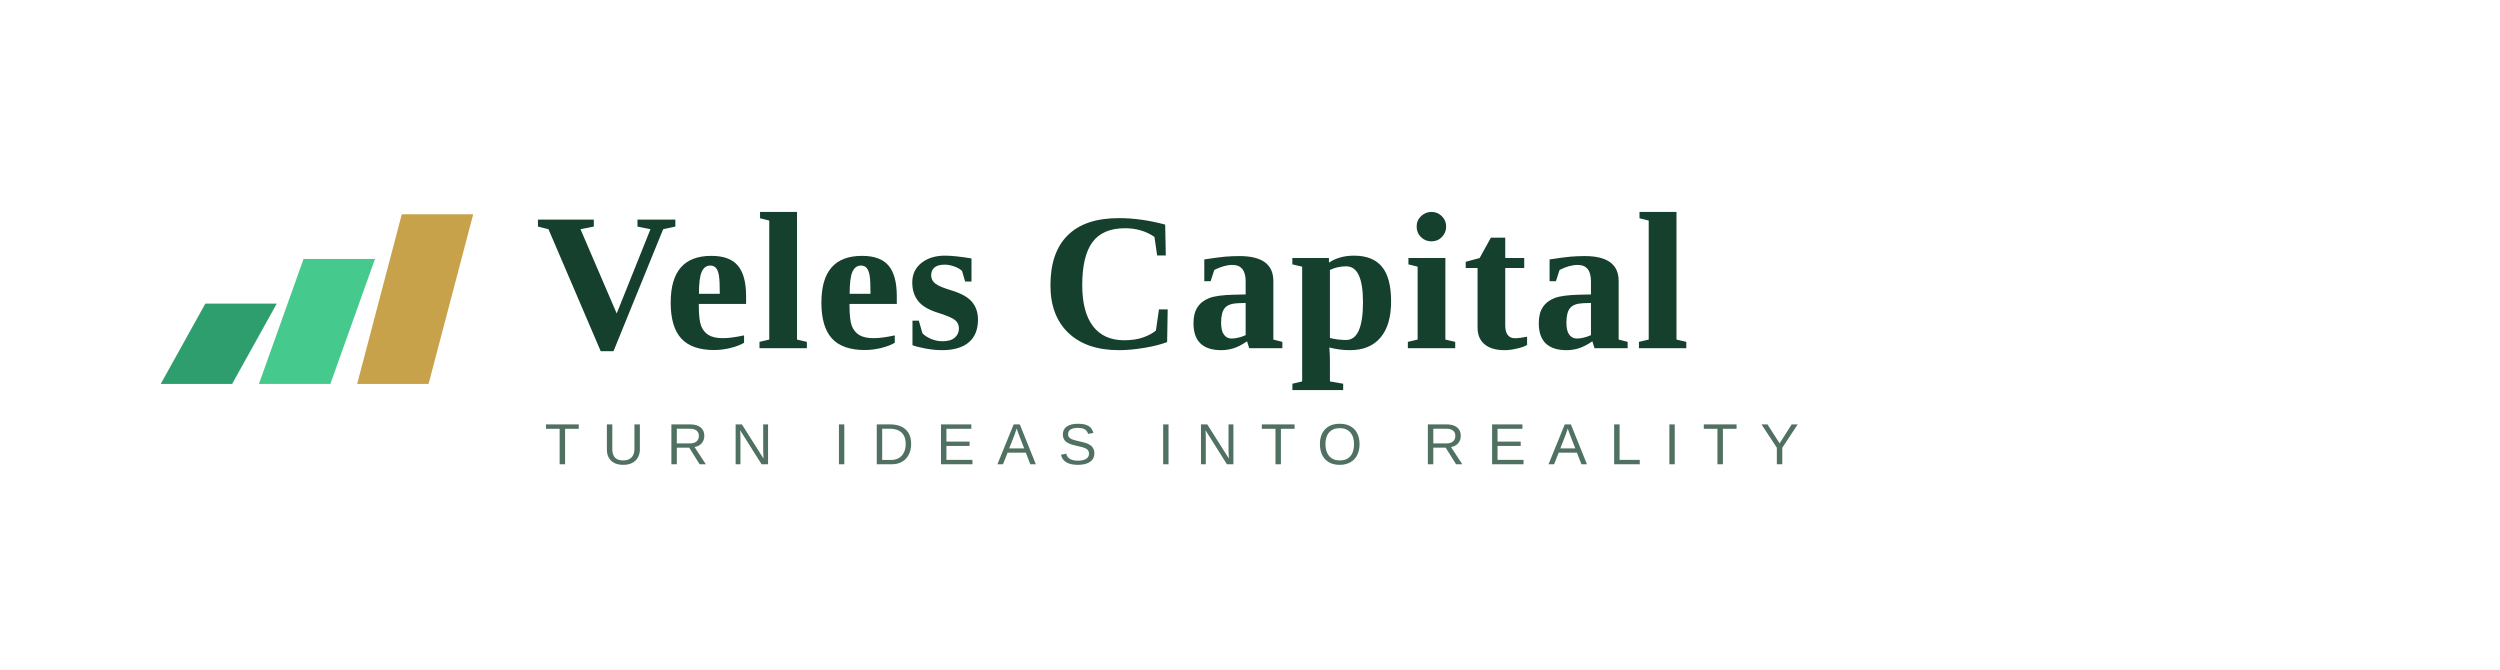
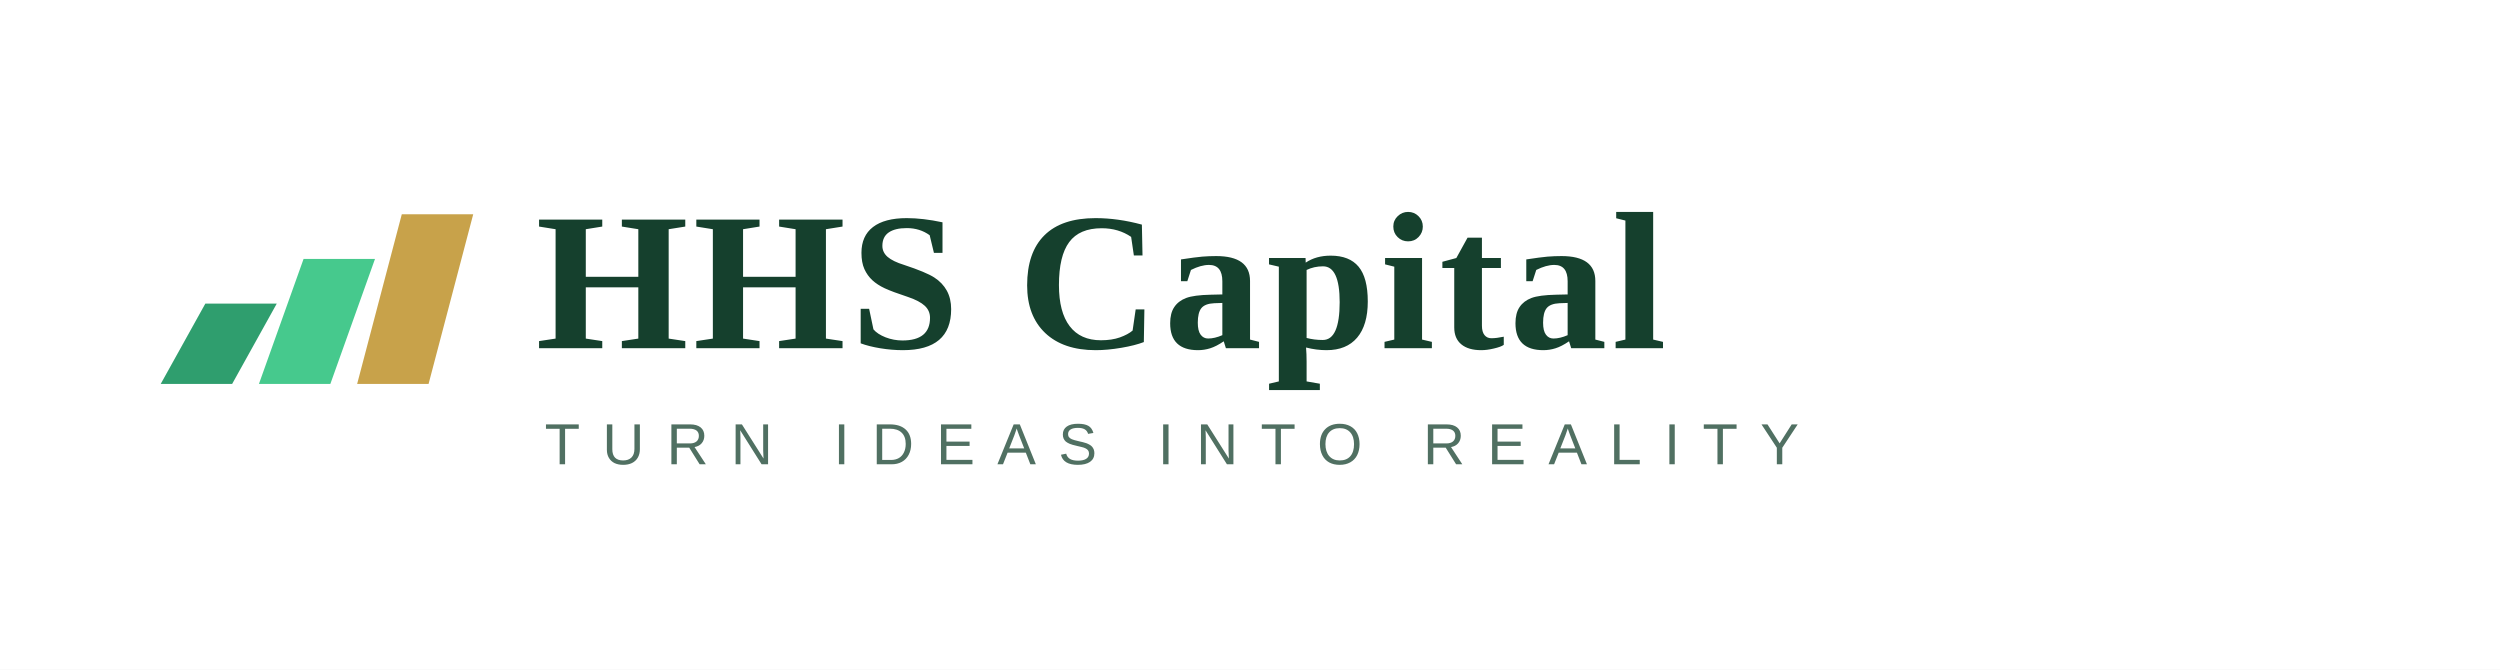
<svg xmlns="http://www.w3.org/2000/svg" width="560" height="150" viewBox="0 0 560 150">
  <rect width="560" height="150" fill="#ffffff" />
  <g transform="translate(30,40)">
    <polygon points="6,46 22,46 32,28 16,28" fill="#2f9e6e" />
    <polygon points="28,46 44,46 54,18 38,18" fill="#46c98d" />
    <polygon points="50,46 66,46 76,8 60,8" fill="#c8a24a" />
  </g>
-   <text x="120" y="78" font-family="Georgia, 'Times New Roman', serif" font-size="44" font-weight="700" fill="#15402d" letter-spacing="1">Veles Capital</text>
+   <text x="120" y="78" font-family="Georgia, 'Times New Roman', serif" font-size="44" font-weight="700" fill="#15402d" letter-spacing="1">HHS Capital</text>
  <text x="122" y="104" font-family="Arial, sans-serif" font-size="13" letter-spacing="5" fill="#15402d" opacity="0.75">TURN IDEAS INTO REALITY</text>
</svg>
